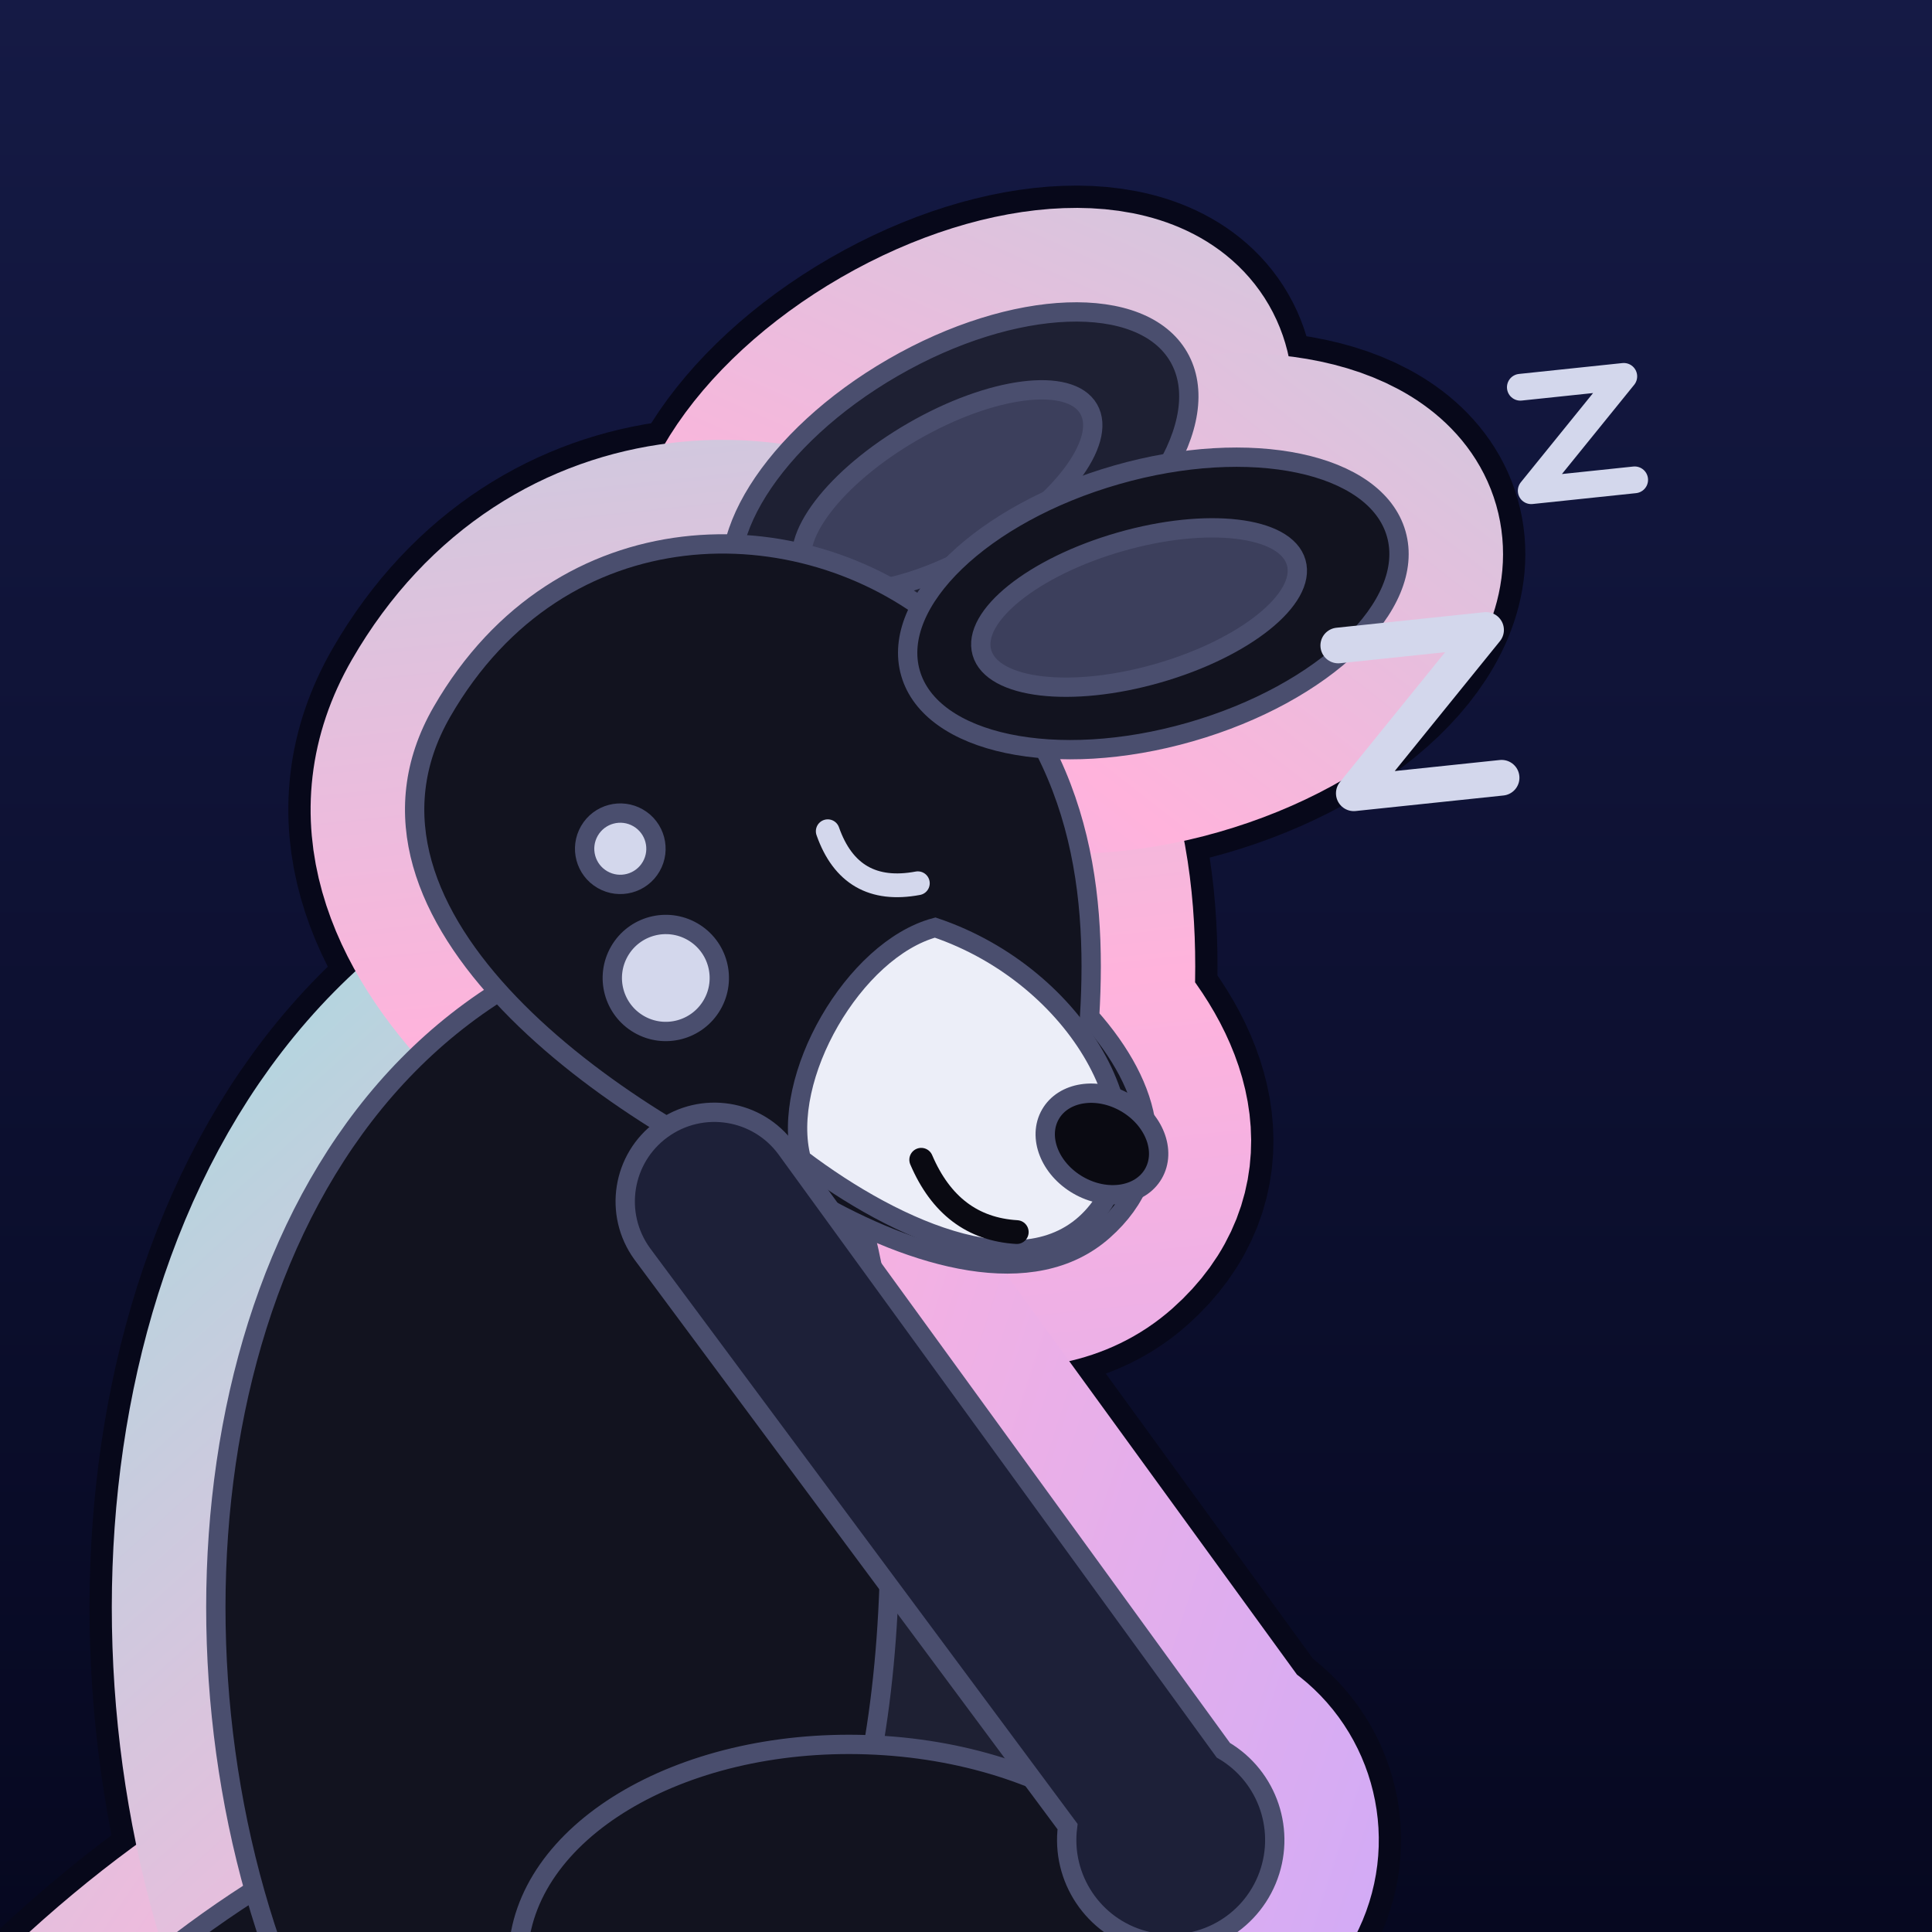
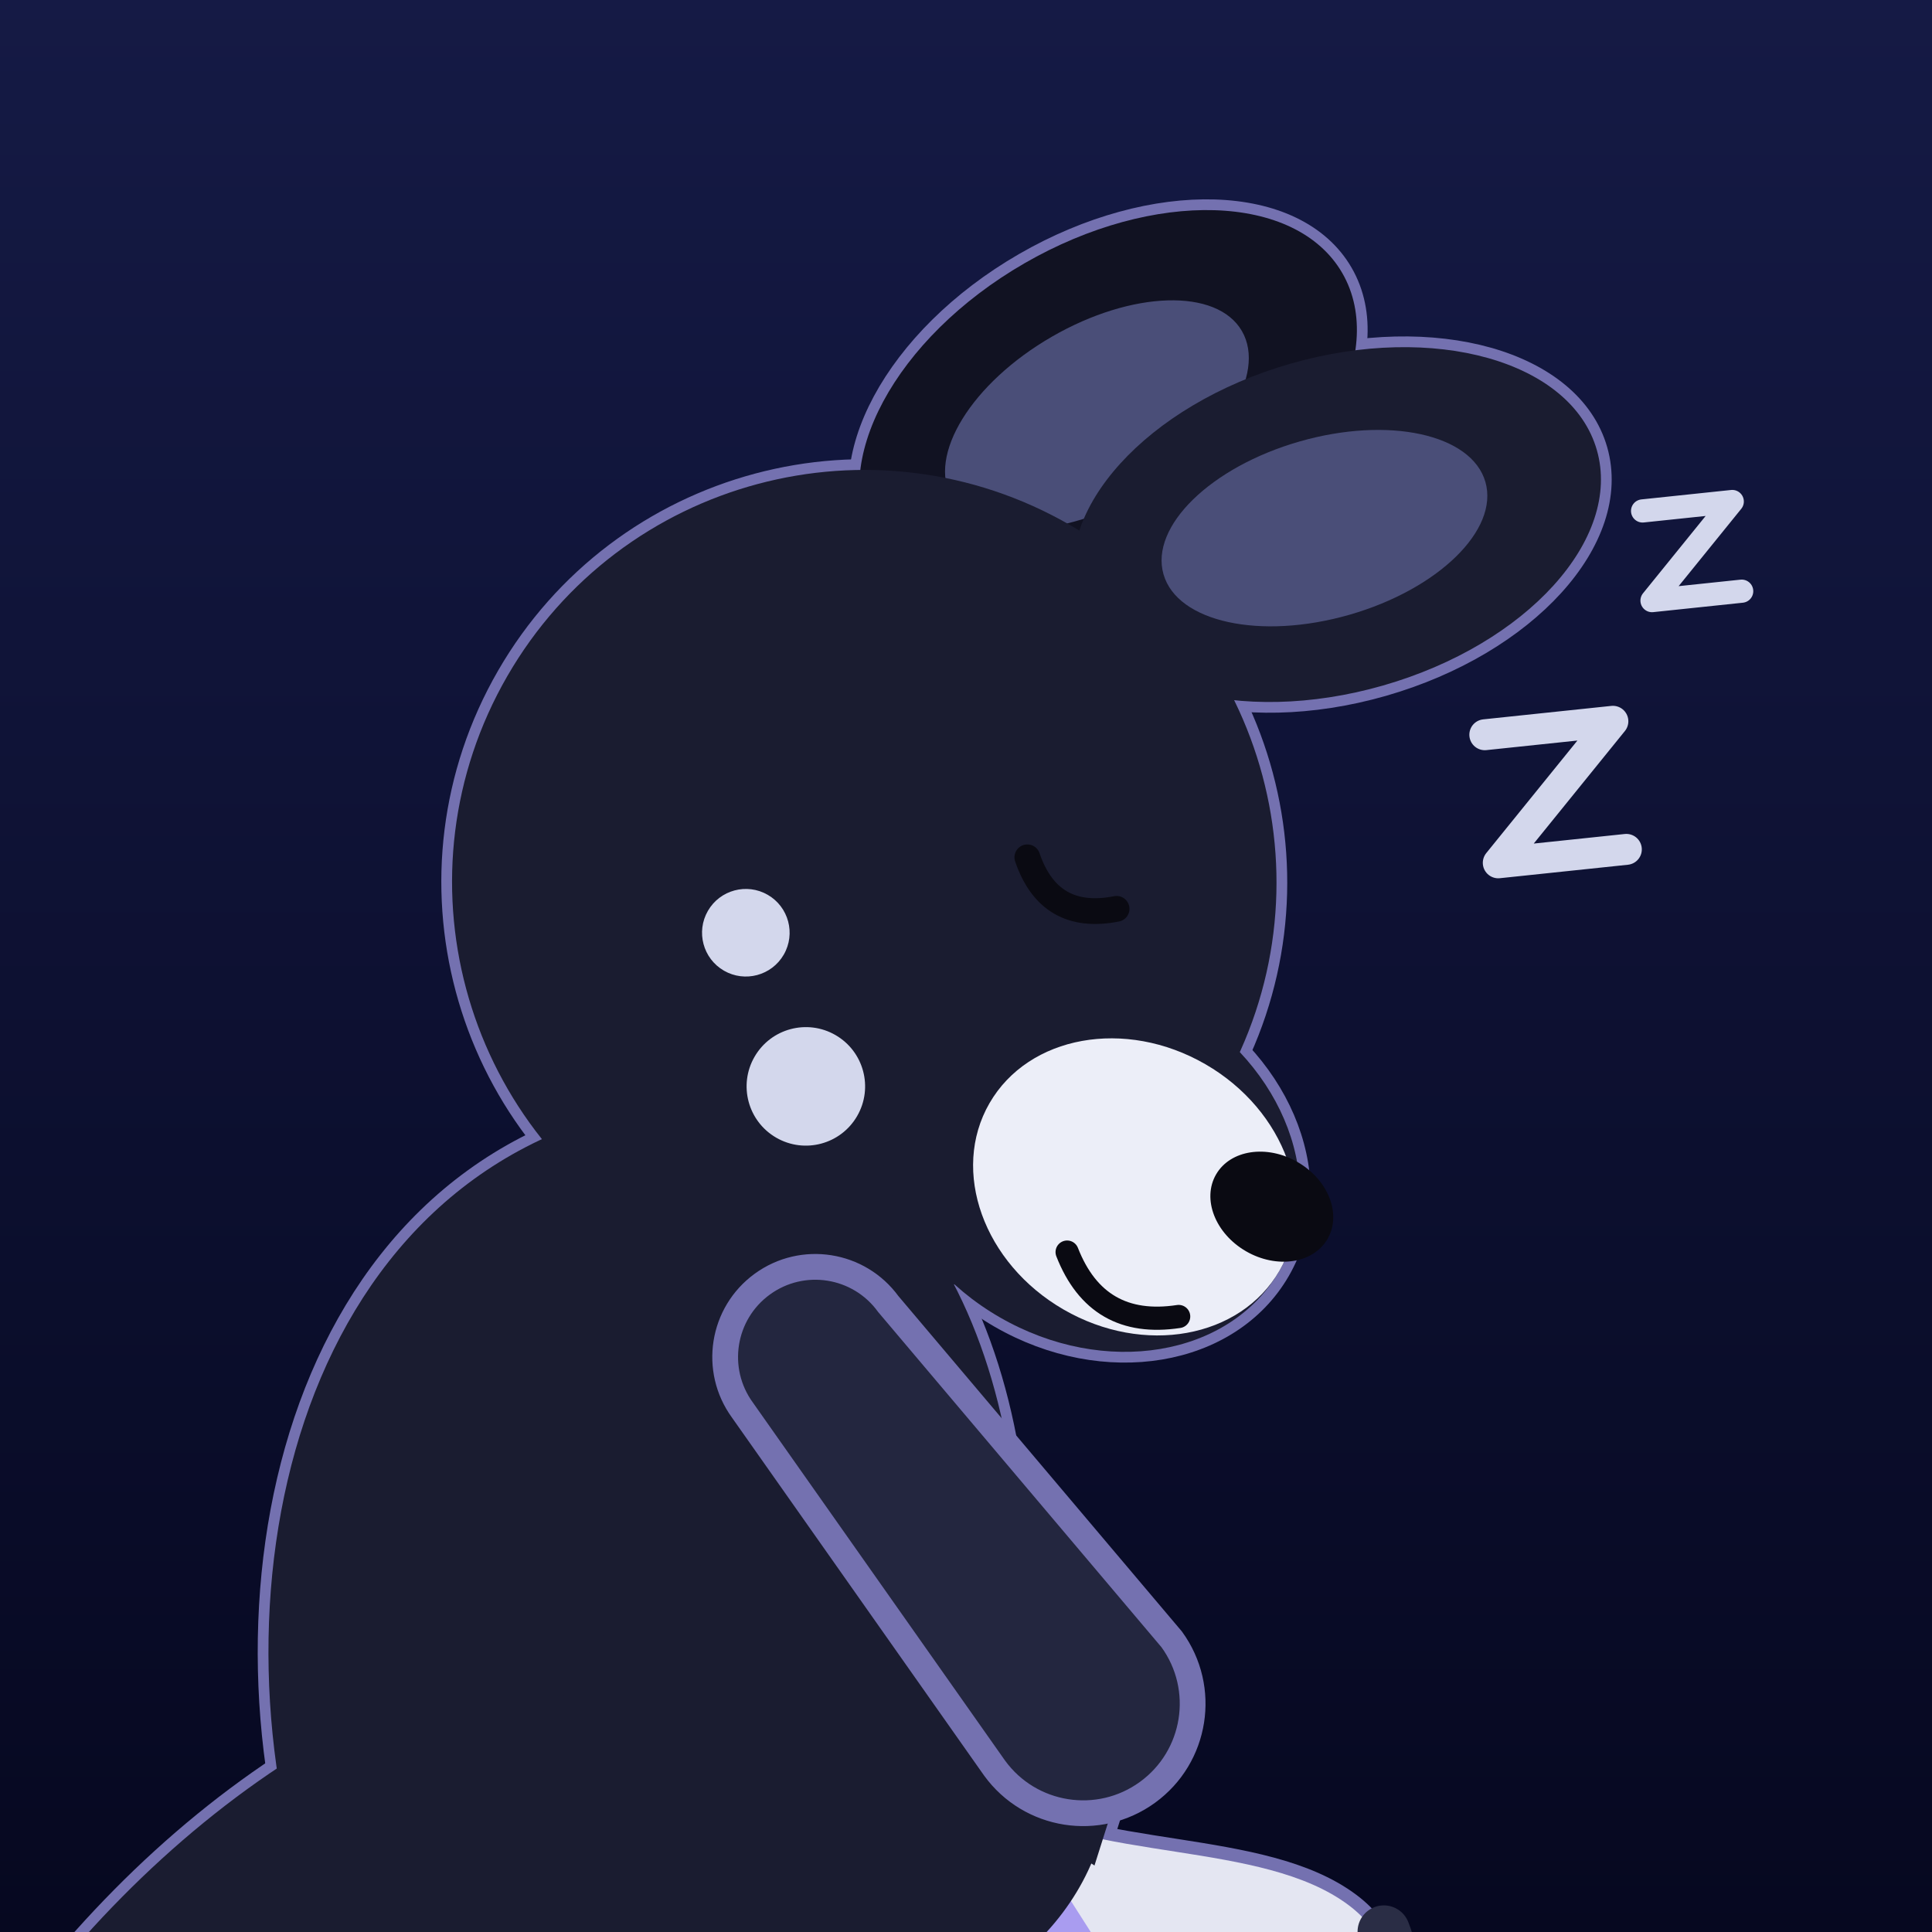
<svg xmlns="http://www.w3.org/2000/svg" viewBox="0 0 1024 1024" width="1024" height="1024" role="img" aria-label="App icon, Rest">
  <defs>
    <clipPath id="ic-rest-1024">
      <rect width="1024" height="1024" rx="0" />
    </clipPath>
    <linearGradient id="ib-rest-1024" x1="0" y1="0" x2="0" y2="1">
      <stop offset="0" stop-color="#151A45" />
      <stop offset="1" stop-color="#060820" />
    </linearGradient>
  </defs>
  <g clip-path="url(#ic-rest-1024)">
    <rect width="1024" height="1024" fill="url(#ib-rest-1024)" />
    <path d="M760 170 A220 220 0 1 0 760 610 A170 170 0 1 1 760 170Z" fill="#E9EAF6" />
-     <svg x="0" y="0" width="1024" height="1024" viewBox="-40 -172 130 130" preserveAspectRatio="xMidYMid slice">
-       <defs>
-         <linearGradient id="r7" gradientUnits="userSpaceOnUse" x1="-80" y1="-180" x2="80" y2="40">
-           <stop offset="0" stop-color="#C2A8FF" />
-           <stop offset=".35" stop-color="#8FE6E0" />
-           <stop offset=".7" stop-color="#FFB3DC" />
-           <stop offset="1" stop-color="#C2A8FF" />
-         </linearGradient>
-       </defs>
-       <g fill="#07081A" stroke="#07081A" stroke-width="17" stroke-linejoin="round">
-         <g transform="translate(0 -34)">
+     <svg x="0" y="0" width="1024" height="1024" viewBox="-50 -128 150 150" preserveAspectRatio="xMidYMid slice">
+       <g fill="#7471B0" stroke="#7471B0" stroke-width="1.667" stroke-linejoin="round">
+         <g transform="translate(0 23)">
          <g data-part="body" transform="translate(0 0) rotate(-6)">
-             <g data-part="tail" transform="translate(-14 -2) rotate(-14)">
+             <g data-part="tail" transform="translate(-18 -4) rotate(-14)">
              <g>
-                 <path d="M4 -14 C-20 -12 -44 4 -62 26 C-67 32 -62 38 -55 33 C-38 20 -18 14 4 13Z" />
+                 <path d="M4 -16 C-18 -14 -40 0 -54 18 C-58 24 -53 30 -47 26 C-32 16 -16 12 4 12Z" />
              </g>
            </g>
-             <g data-part="thighFar" transform="translate(-2 -8) rotate(-74)">
-               <g data-part="shinFar" transform="translate(10 32) rotate(96)">
+             <g data-part="thighFar" transform="translate(-4 -12) rotate(-74)">
+               <g data-part="shinFar" transform="translate(12 28) rotate(96)">
                <g>
-                   <path d="M-5.5 0 L-4.5 40 A4.8 4.8 0 0 0 4.5 40 L5.5 0 A5.5 5.5 0 0 0 -5.5 0Z" />
+                   <path d="M-6 0 L-5 16 A5 5 0 0 0 5 16 L6 0 A6 6 0 0 0 -6 0Z" />
                </g>
-                 <g data-part="shoeFar" transform="translate(0 42) rotate(-24)">
+                 <g data-part="shoeFar" transform="translate(0 20) rotate(-24)">
                  <g>
-                     <path d="M-6 -8 C-10 -2 -9 8 -2 10 L24 10 C31 10 34 5 30 1 C25 -4 14 -4 8 -9 C3 -12 -3 -12 -6 -8Z" fill="#E4E6F2" />
+                     <g transform="scale(1.2)">
+                       <path d="M-6 -8 C-10 -2 -9 8 -2 10 L24 10 C31 10 34 5 30 1 C25 -4 14 -4 8 -9 C3 -12 -3 -12 -6 -8Z" fill="#E4E6F2" />
+                     </g>
                  </g>
                </g>
              </g>
              <g>
-                 <ellipse cx="4" cy="16" rx="15" ry="23" transform="rotate(-14 4 16)" />
+                 <ellipse cx="6" cy="12" rx="19" ry="22" transform="rotate(-20 6 12)" />
              </g>
            </g>
-             <g data-part="armFar" transform="translate(10 -58) rotate(-20)">
+             <g data-part="armFar" transform="translate(12 -46) rotate(-20)">
              <g>
-                 <path d="M-6 0 L-5.5 48 A7 7 0 1 0 6 50 L6 0 A6 6 0 0 0 -6 0Z" />
+                 <path d="M-7 0 L-7.5 34 A8.5 8.5 0 0 0 9.5 34 L7 0 A7 7 0 0 0 -7 0Z" />
              </g>
            </g>
            <g>
-               <path d="M-20 -6 C-27 -30 -20 -62 2 -72 C18 -76 26 -60 24 -40 C23 -20 18 -2 4 4 C-6 7 -16 3 -20 -6Z" />
+               <path d="M-24 0 C-32 -24 -24 -58 2 -64 C24 -68 34 -48 32 -26 C30 -6 20 6 2 8 C-12 9 -20 6 -24 0Z" />
            </g>
-             <g data-part="head" transform="translate(6 -66) rotate(36)">
-               <g data-part="earFar" transform="translate(-6 -32) rotate(30)">
+             <g data-part="head" transform="translate(8 -56) rotate(36)">
+               <g data-part="earFar" transform="translate(-12 -54) rotate(30)">
                <g>
-                   <ellipse cx="0" cy="-17" rx="9" ry="17" />
+                   <ellipse cx="0" cy="-20" rx="13" ry="21" />
                </g>
              </g>
              <g>
-                 <path d="M-20 -16 C-20 -32 -6 -40 6 -38 C18 -36 24 -28 28 -20 C34 -18 38 -14 36 -8 C34 -2 26 0 18 0 C4 2 -20 0 -20 -16Z" />
+                 <circle cx="0" cy="-30" r="32" />
+                 <ellipse cx="26" cy="-20" rx="17" ry="14" />
              </g>
-               <g data-part="earNear" transform="translate(6 -34) rotate(44)">
+               <g data-part="earNear" transform="translate(4 -58) rotate(44)">
                <g>
-                   <ellipse cx="0" cy="-17" rx="9" ry="17" />
+                   <ellipse cx="0" cy="-20" rx="13" ry="21" />
                </g>
              </g>
            </g>
-             <g data-part="thighNear" transform="translate(2 -6) rotate(-68)">
-               <g data-part="shinNear" transform="translate(10 32) rotate(88)">
+             <g data-part="thighNear" transform="translate(2 -10) rotate(-68)">
+               <g data-part="shinNear" transform="translate(12 28) rotate(88)">
                <g>
-                   <path d="M-5.5 0 L-4.5 40 A4.8 4.8 0 0 0 4.5 40 L5.5 0 A5.5 5.5 0 0 0 -5.5 0Z" />
+                   <path d="M-6 0 L-5 16 A5 5 0 0 0 5 16 L6 0 A6 6 0 0 0 -6 0Z" />
                </g>
-                 <g data-part="shoeNear" transform="translate(0 42) rotate(-20)">
+                 <g data-part="shoeNear" transform="translate(0 20) rotate(-20)">
                  <g>
-                     <path d="M-6 -8 C-10 -2 -9 8 -2 10 L24 10 C31 10 34 5 30 1 C25 -4 14 -4 8 -9 C3 -12 -3 -12 -6 -8Z" fill="#E4E6F2" />
+                     <g transform="scale(1.2)">
+                       <path d="M-6 -8 C-10 -2 -9 8 -2 10 L24 10 C31 10 34 5 30 1 C25 -4 14 -4 8 -9 C3 -12 -3 -12 -6 -8Z" fill="#E4E6F2" />
+                     </g>
                  </g>
                </g>
              </g>
              <g>
-                 <ellipse cx="4" cy="16" rx="15" ry="23" transform="rotate(-14 4 16)" />
+                 <ellipse cx="6" cy="12" rx="19" ry="22" transform="rotate(-20 6 12)" />
              </g>
            </g>
-             <g data-part="armNear" transform="translate(14 -56) rotate(-30)">
+             <g data-part="armNear" transform="translate(18 -44) rotate(-30)">
              <g>
-                 <path d="M-6 0 L-5.5 48 A7 7 0 1 0 6 50 L6 0 A6 6 0 0 0 -6 0Z" />
+                 <path d="M-7 0 L-7.5 34 A8.5 8.5 0 0 0 9.5 34 L7 0 A7 7 0 0 0 -7 0Z" />
              </g>
            </g>
          </g>
        </g>
      </g>
-       <g fill="url(#r7)" stroke="url(#r7)" stroke-width="14" stroke-linejoin="round">
-         <g transform="translate(0 -34)">
-           <g data-part="body" transform="translate(0 0) rotate(-6)">
-             <g data-part="tail" transform="translate(-14 -2) rotate(-14)">
-               <g>
-                 <path d="M4 -14 C-20 -12 -44 4 -62 26 C-67 32 -62 38 -55 33 C-38 20 -18 14 4 13Z" />
-               </g>
-             </g>
-             <g data-part="thighFar" transform="translate(-2 -8) rotate(-74)">
-               <g data-part="shinFar" transform="translate(10 32) rotate(96)">
-                 <g>
-                   <path d="M-5.5 0 L-4.5 40 A4.8 4.8 0 0 0 4.5 40 L5.5 0 A5.5 5.5 0 0 0 -5.5 0Z" />
-                 </g>
-                 <g data-part="shoeFar" transform="translate(0 42) rotate(-24)">
-                   <g>
-                     <path d="M-6 -8 C-10 -2 -9 8 -2 10 L24 10 C31 10 34 5 30 1 C25 -4 14 -4 8 -9 C3 -12 -3 -12 -6 -8Z" fill="#E4E6F2" />
-                   </g>
-                 </g>
-               </g>
-               <g>
-                 <ellipse cx="4" cy="16" rx="15" ry="23" transform="rotate(-14 4 16)" />
-               </g>
-             </g>
-             <g data-part="armFar" transform="translate(10 -58) rotate(-20)">
-               <g>
-                 <path d="M-6 0 L-5.5 48 A7 7 0 1 0 6 50 L6 0 A6 6 0 0 0 -6 0Z" />
-               </g>
-             </g>
-             <g>
-               <path d="M-20 -6 C-27 -30 -20 -62 2 -72 C18 -76 26 -60 24 -40 C23 -20 18 -2 4 4 C-6 7 -16 3 -20 -6Z" />
-             </g>
-             <g data-part="head" transform="translate(6 -66) rotate(36)">
-               <g data-part="earFar" transform="translate(-6 -32) rotate(30)">
-                 <g>
-                   <ellipse cx="0" cy="-17" rx="9" ry="17" />
-                 </g>
-               </g>
-               <g>
-                 <path d="M-20 -16 C-20 -32 -6 -40 6 -38 C18 -36 24 -28 28 -20 C34 -18 38 -14 36 -8 C34 -2 26 0 18 0 C4 2 -20 0 -20 -16Z" />
-               </g>
-               <g data-part="earNear" transform="translate(6 -34) rotate(44)">
-                 <g>
-                   <ellipse cx="0" cy="-17" rx="9" ry="17" />
-                 </g>
-               </g>
-             </g>
-             <g data-part="thighNear" transform="translate(2 -6) rotate(-68)">
-               <g data-part="shinNear" transform="translate(10 32) rotate(88)">
-                 <g>
-                   <path d="M-5.5 0 L-4.5 40 A4.8 4.8 0 0 0 4.5 40 L5.5 0 A5.5 5.5 0 0 0 -5.5 0Z" />
-                 </g>
-                 <g data-part="shoeNear" transform="translate(0 42) rotate(-20)">
-                   <g>
-                     <path d="M-6 -8 C-10 -2 -9 8 -2 10 L24 10 C31 10 34 5 30 1 C25 -4 14 -4 8 -9 C3 -12 -3 -12 -6 -8Z" fill="#E4E6F2" />
-                   </g>
-                 </g>
-               </g>
-               <g>
-                 <ellipse cx="4" cy="16" rx="15" ry="23" transform="rotate(-14 4 16)" />
-               </g>
-             </g>
-             <g data-part="armNear" transform="translate(14 -56) rotate(-30)">
-               <g>
-                 <path d="M-6 0 L-5.5 48 A7 7 0 1 0 6 50 L6 0 A6 6 0 0 0 -6 0Z" />
-               </g>
+       <g transform="translate(0 23)">
+         <g data-part="body" transform="translate(0 0) rotate(-6)">
+           <g data-part="tail" transform="translate(-18 -4) rotate(-14)">
+             <g fill="#1A1C30">
+               <path d="M4 -16 C-18 -14 -40 0 -54 18 C-58 24 -53 30 -47 26 C-32 16 -16 12 4 12Z" />
            </g>
          </g>
-         </g>
-       </g>
-       <g transform="translate(0 -34)">
-         <g data-part="body" transform="translate(0 0) rotate(-6)">
-           <g data-part="tail" transform="translate(-14 -2) rotate(-14)">
-             <g fill="#12131F" stroke="#4A4E6E" stroke-width="1.3">
-               <path d="M4 -14 C-20 -12 -44 4 -62 26 C-67 32 -62 38 -55 33 C-38 20 -18 14 4 13Z" />
-             </g>
-           </g>
-           <g data-part="thighFar" transform="translate(-2 -8) rotate(-74)">
-             <g data-part="shinFar" transform="translate(10 32) rotate(96)">
-               <g fill="#1E2033" stroke="#4A4E6E" stroke-width="1.3">
-                 <path d="M-5.5 0 L-4.5 40 A4.8 4.8 0 0 0 4.5 40 L5.5 0 A5.5 5.5 0 0 0 -5.5 0Z" />
+           <g data-part="thighFar" transform="translate(-4 -12) rotate(-74)">
+             <g data-part="shinFar" transform="translate(12 28) rotate(96)">
+               <g fill="#111222">
+                 <path d="M-6 0 L-5 16 A5 5 0 0 0 5 16 L6 0 A6 6 0 0 0 -6 0Z" />
              </g>
-               <g data-part="shoeFar" transform="translate(0 42) rotate(-24)">
-                 <g fill="#12131F" stroke="#4A4E6E" stroke-width="1.3">
-                   <path d="M-6 -8 C-10 -2 -9 8 -2 10 L24 10 C31 10 34 5 30 1 C25 -4 14 -4 8 -9 C3 -12 -3 -12 -6 -8Z" fill="#E4E6F2" />
-                   <g data-detail="">
-                     <path d="M-7 4 C-7 9 -4 10.5 -1 10.5 L25 10.5 C30 10.5 33 7 32 3" fill="none" stroke="#1A1C2C" stroke-width="3.4" stroke-linecap="round" />
-                     <path d="M4 -8 L10 4" stroke="#A99CF0" stroke-width="3.2" stroke-linecap="round" />
+               <g data-part="shoeFar" transform="translate(0 20) rotate(-24)">
+                 <g fill="#1A1C30">
+                   <g transform="scale(1.2)">
+                     <path d="M-6 -8 C-10 -2 -9 8 -2 10 L24 10 C31 10 34 5 30 1 C25 -4 14 -4 8 -9 C3 -12 -3 -12 -6 -8Z" fill="#E4E6F2" />
+                     <g data-detail="">
+                       <path d="M-7 4 C-7 9 -4 10.5 -1 10.5 L25 10.5 C30 10.5 33 7 32 3" fill="none" stroke="#2A2D45" stroke-width="3.4" stroke-linecap="round" />
+                       <path d="M4 -8 L10 4" stroke="#A99CF0" stroke-width="3.2" stroke-linecap="round" />
+                     </g>
                  </g>
                </g>
              </g>
            </g>
-             <g fill="#1E2033" stroke="#4A4E6E" stroke-width="1.3">
-               <ellipse cx="4" cy="16" rx="15" ry="23" transform="rotate(-14 4 16)" />
+             <g fill="#111222">
+               <ellipse cx="6" cy="12" rx="19" ry="22" transform="rotate(-20 6 12)" />
            </g>
          </g>
-           <g data-part="armFar" transform="translate(10 -58) rotate(-20)">
-             <g fill="#1E2033" stroke="#4A4E6E" stroke-width="1.3">
-               <path d="M-6 0 L-5.5 48 A7 7 0 1 0 6 50 L6 0 A6 6 0 0 0 -6 0Z" />
+           <g data-part="armFar" transform="translate(12 -46) rotate(-20)">
+             <g fill="#111222">
+               <path d="M-7 0 L-7.5 34 A8.5 8.5 0 0 0 9.5 34 L7 0 A7 7 0 0 0 -7 0Z" />
            </g>
          </g>
-           <g fill="#12131F" stroke="#4A4E6E" stroke-width="1.3">
-             <path d="M-20 -6 C-27 -30 -20 -62 2 -72 C18 -76 26 -60 24 -40 C23 -20 18 -2 4 4 C-6 7 -16 3 -20 -6Z" />
+           <g fill="#1A1C30">
+             <path d="M-24 0 C-32 -24 -24 -58 2 -64 C24 -68 34 -48 32 -26 C30 -6 20 6 2 8 C-12 9 -20 6 -24 0Z" />
          </g>
-           <g data-part="head" transform="translate(6 -66) rotate(36)">
-             <g data-part="earFar" transform="translate(-6 -32) rotate(30)">
-               <g fill="#1E2033" stroke="#4A4E6E" stroke-width="1.3">
-                 <ellipse cx="0" cy="-17" rx="9" ry="17" />
+           <g data-part="head" transform="translate(8 -56) rotate(36)">
+             <g data-part="earFar" transform="translate(-12 -54) rotate(30)">
+               <g fill="#111222">
+                 <ellipse cx="0" cy="-20" rx="13" ry="21" />
                <g data-detail="">
-                   <ellipse cx="0" cy="-16" rx="4.6" ry="11" fill="#3C3F5C" />
+                   <ellipse cx="0" cy="-19" rx="7" ry="13" fill="#4A4E78" />
                </g>
              </g>
            </g>
-             <g fill="#12131F" stroke="#4A4E6E" stroke-width="1.3">
-               <path d="M-20 -16 C-20 -32 -6 -40 6 -38 C18 -36 24 -28 28 -20 C34 -18 38 -14 36 -8 C34 -2 26 0 18 0 C4 2 -20 0 -20 -16Z" />
+             <g fill="#1A1C30">
+               <circle cx="0" cy="-30" r="32" />
+               <ellipse cx="26" cy="-20" rx="17" ry="14" />
              <g data-detail="">
-                 <path d="M16 -20 C26 -22 36 -16 35 -9 C34 -2 24 -1 16 -2 C12 -6 12 -16 16 -20Z" fill="#ECEEF8" />
-                 <ellipse cx="33" cy="-13" rx="4" ry="3.2" fill="#0A0A12" />
-                 <path d="M23 -6 Q27 -3 31 -5" fill="none" stroke="#0A0A12" stroke-width="1.6" stroke-linecap="round" />
-                 <path d="M6.5 -22 Q10 -19 13.5 -22" fill="none" stroke="#D3D7EC" stroke-width="1.6" stroke-linecap="round" />
-                 <circle cx="2" cy="-8" r="3.6" fill="#D3D7EC" />
-                 <circle cx="-5" cy="-14" r="2.4" fill="#D3D7EC" />
+                 <ellipse cx="30" cy="-20" rx="13" ry="11" fill="#ECEEF8" />
+                 <ellipse cx="40" cy="-24" rx="5" ry="4" fill="#0A0A12" />
+                 <path d="M28 -13 Q33 -9 38 -13" fill="none" stroke="#0A0A12" stroke-width="1.8" stroke-linecap="round" />
+                 <path d="M10 -38 Q14 -34.5 18 -38" fill="none" stroke="#0A0A12" stroke-width="2" stroke-linecap="round" />
+                 <circle cx="4" cy="-14" r="4.6" fill="#D3D7EC" />
+                 <circle cx="-6" cy="-22" r="3.4" fill="#D3D7EC" />
              </g>
            </g>
-             <g data-part="earNear" transform="translate(6 -34) rotate(44)">
-               <g fill="#12131F" stroke="#4A4E6E" stroke-width="1.3">
-                 <ellipse cx="0" cy="-17" rx="9" ry="17" />
+             <g data-part="earNear" transform="translate(4 -58) rotate(44)">
+               <g fill="#1A1C30">
+                 <ellipse cx="0" cy="-20" rx="13" ry="21" />
                <g data-detail="">
-                   <ellipse cx="0" cy="-16" rx="4.6" ry="11" fill="#3C3F5C" />
+                   <ellipse cx="0" cy="-19" rx="7" ry="13" fill="#4A4E78" />
                </g>
              </g>
            </g>
-             <g transform="translate(30 -50) rotate(-36)">
+             <g transform="translate(36 -64) rotate(-36)">
              <g fill="none" stroke="#D3D7EC" stroke-width="2.4" stroke-linecap="round" stroke-linejoin="round">
                <path d="M0 0h10L0 10h10" />
                <path d="M14 -16h7l-7 7h7" stroke-width="1.8" />
              </g>
            </g>
          </g>
-           <g data-part="thighNear" transform="translate(2 -6) rotate(-68)">
-             <g data-part="shinNear" transform="translate(10 32) rotate(88)">
-               <g fill="#12131F" stroke="#4A4E6E" stroke-width="1.3">
-                 <path d="M-5.5 0 L-4.5 40 A4.8 4.8 0 0 0 4.5 40 L5.5 0 A5.5 5.5 0 0 0 -5.5 0Z" />
+           <g data-part="thighNear" transform="translate(2 -10) rotate(-68)">
+             <g data-part="shinNear" transform="translate(12 28) rotate(88)">
+               <g fill="#1A1C30">
+                 <path d="M-6 0 L-5 16 A5 5 0 0 0 5 16 L6 0 A6 6 0 0 0 -6 0Z" />
              </g>
-               <g data-part="shoeNear" transform="translate(0 42) rotate(-20)">
-                 <g fill="#12131F" stroke="#4A4E6E" stroke-width="1.3">
-                   <path d="M-6 -8 C-10 -2 -9 8 -2 10 L24 10 C31 10 34 5 30 1 C25 -4 14 -4 8 -9 C3 -12 -3 -12 -6 -8Z" fill="#E4E6F2" />
-                   <g data-detail="">
-                     <path d="M-7 4 C-7 9 -4 10.5 -1 10.5 L25 10.5 C30 10.5 33 7 32 3" fill="none" stroke="#1A1C2C" stroke-width="3.4" stroke-linecap="round" />
-                     <path d="M4 -8 L10 4" stroke="#A99CF0" stroke-width="3.2" stroke-linecap="round" />
+               <g data-part="shoeNear" transform="translate(0 20) rotate(-20)">
+                 <g fill="#1A1C30">
+                   <g transform="scale(1.2)">
+                     <path d="M-6 -8 C-10 -2 -9 8 -2 10 L24 10 C31 10 34 5 30 1 C25 -4 14 -4 8 -9 C3 -12 -3 -12 -6 -8Z" fill="#E4E6F2" />
+                     <g data-detail="">
+                       <path d="M-7 4 C-7 9 -4 10.5 -1 10.5 L25 10.5 C30 10.5 33 7 32 3" fill="none" stroke="#2A2D45" stroke-width="3.4" stroke-linecap="round" />
+                       <path d="M4 -8 L10 4" stroke="#A99CF0" stroke-width="3.2" stroke-linecap="round" />
+                     </g>
                  </g>
                </g>
              </g>
            </g>
-             <g fill="#12131F" stroke="#4A4E6E" stroke-width="1.3">
-               <ellipse cx="4" cy="16" rx="15" ry="23" transform="rotate(-14 4 16)" />
+             <g fill="#1A1C30">
+               <ellipse cx="6" cy="12" rx="19" ry="22" transform="rotate(-20 6 12)" />
            </g>
          </g>
-           <g data-part="armNear" transform="translate(14 -56) rotate(-30)">
-             <g fill="#1D2038" stroke="#4A4E6E" stroke-width="1.3">
-               <path d="M-6 0 L-5.5 48 A7 7 0 1 0 6 50 L6 0 A6 6 0 0 0 -6 0Z" />
+           <g data-part="armNear" transform="translate(18 -44) rotate(-30)">
+             <g fill="#23263F" stroke="#7471B0" stroke-width="2">
+               <path d="M-7 0 L-7.5 34 A8.5 8.5 0 0 0 9.5 34 L7 0 A7 7 0 0 0 -7 0Z" />
            </g>
          </g>
        </g>
      </g>
    </svg>
  </g>
</svg>
